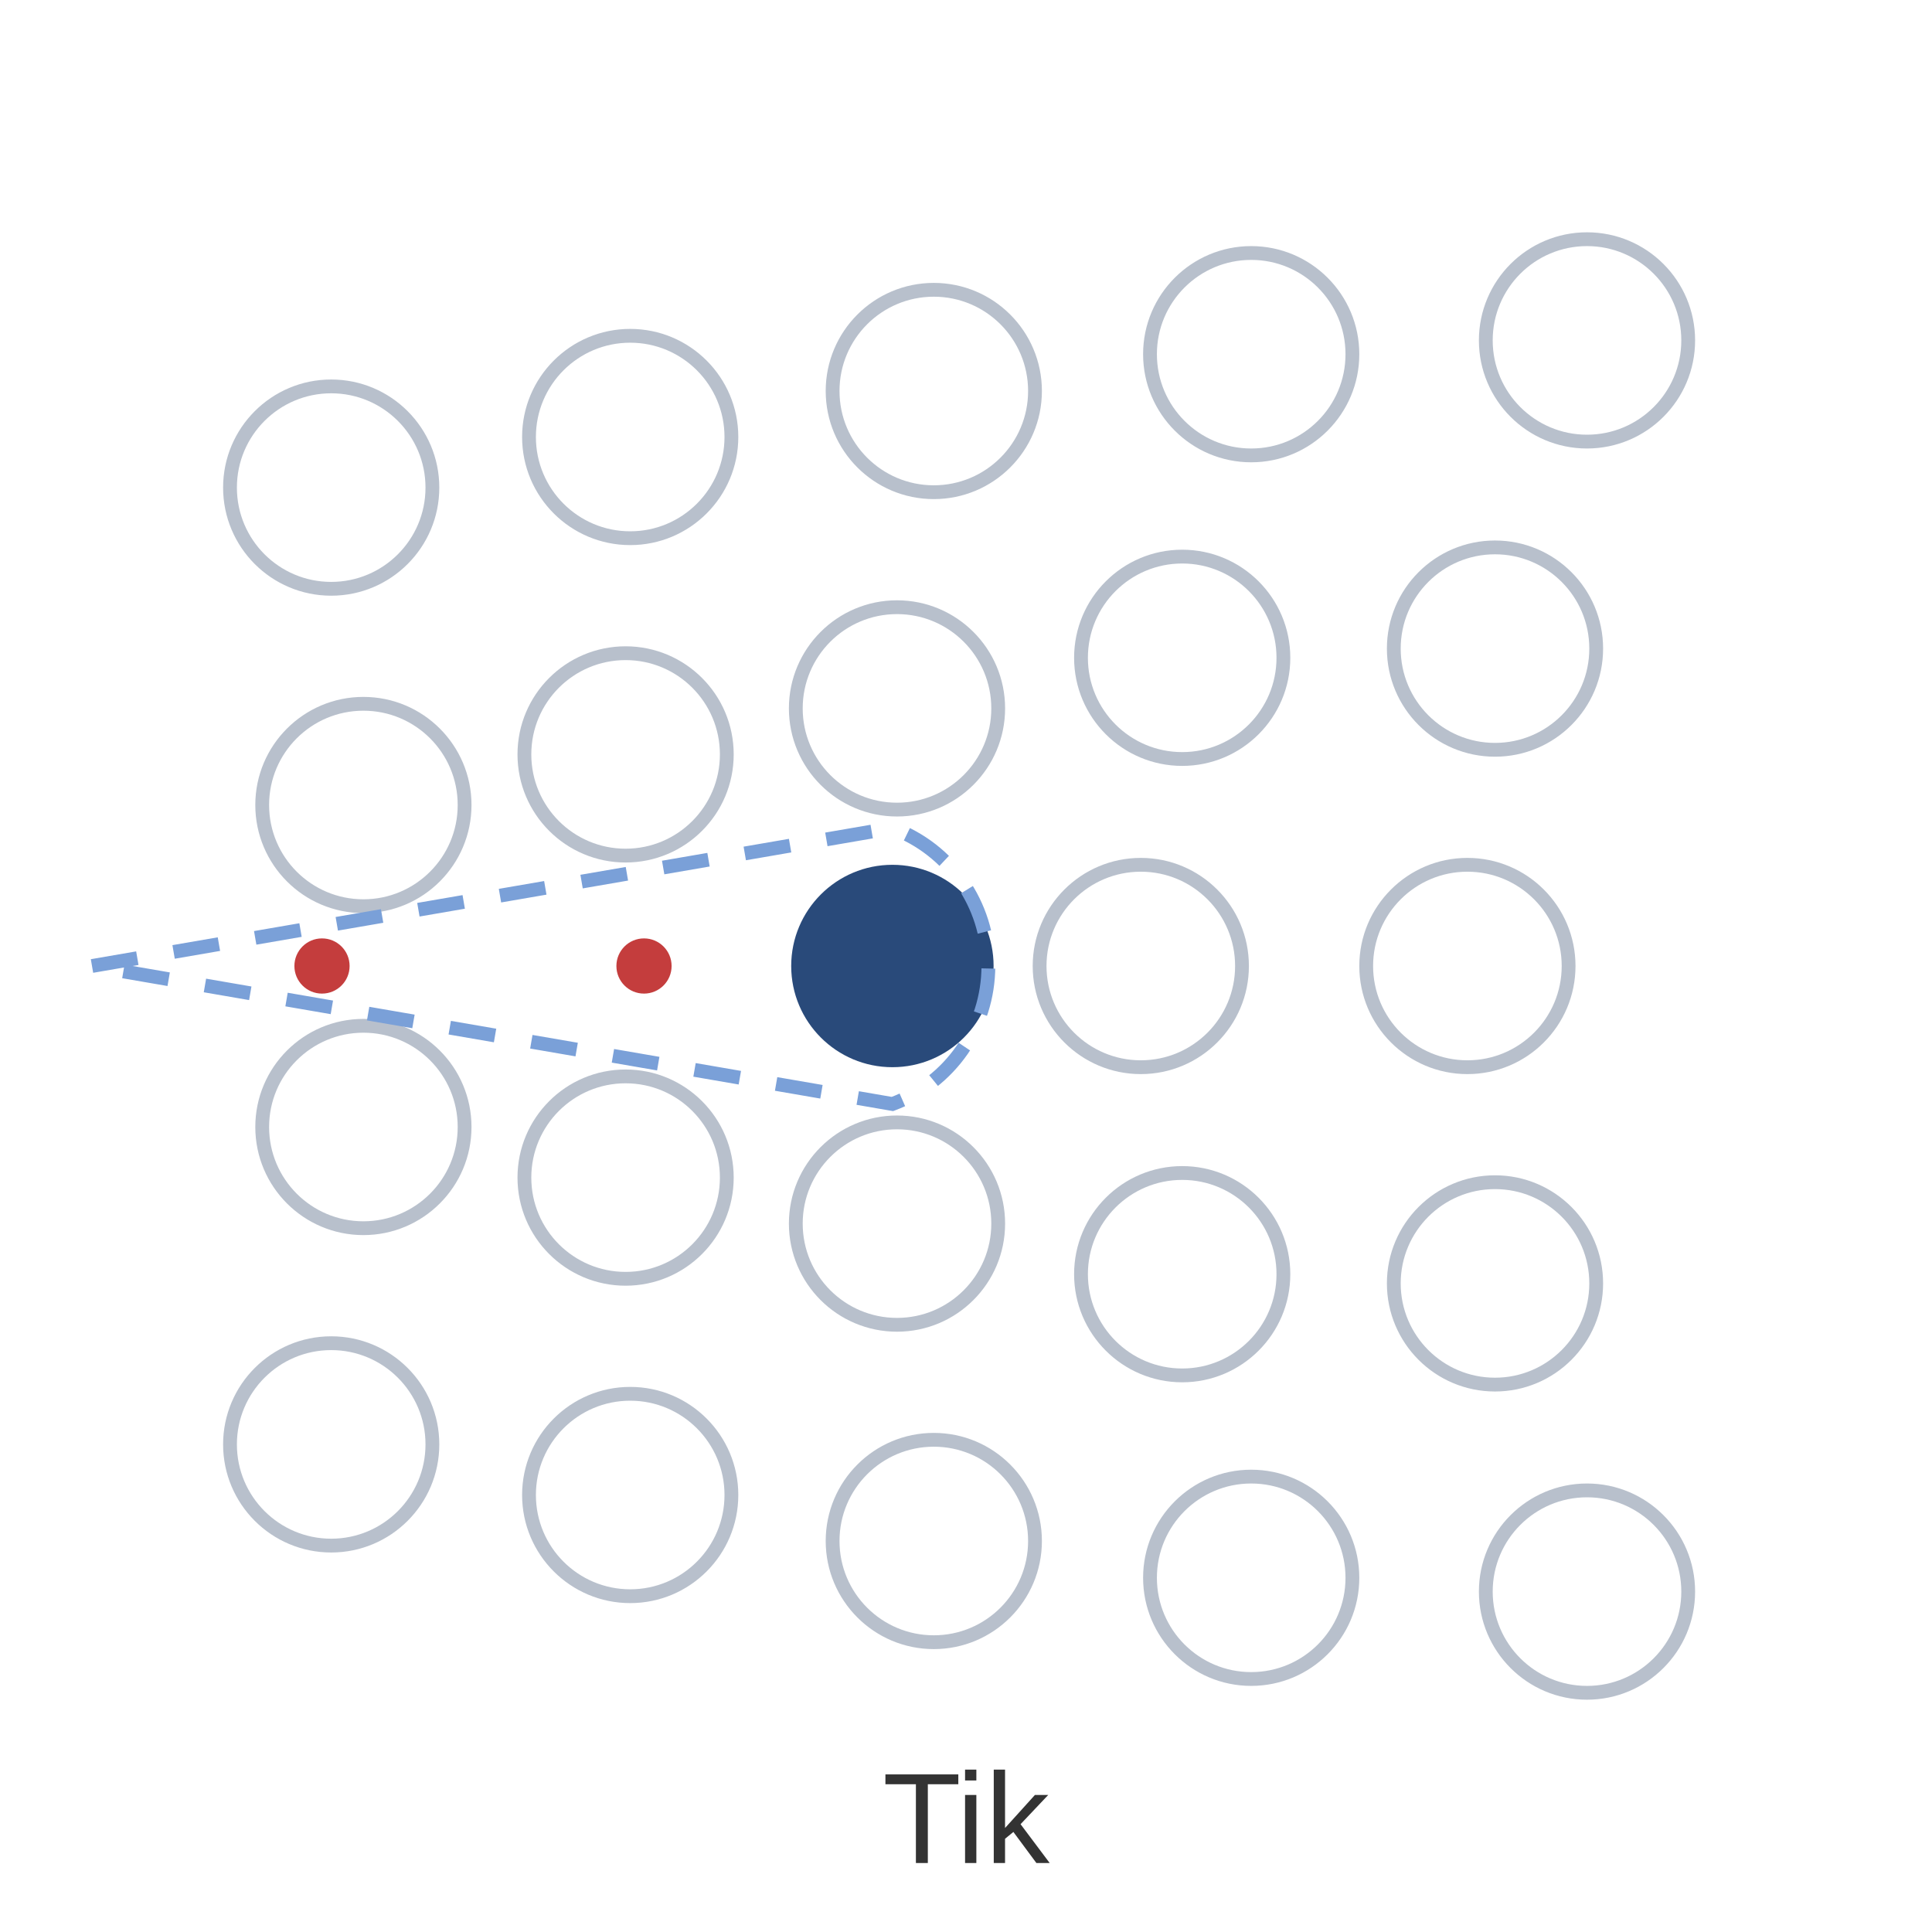
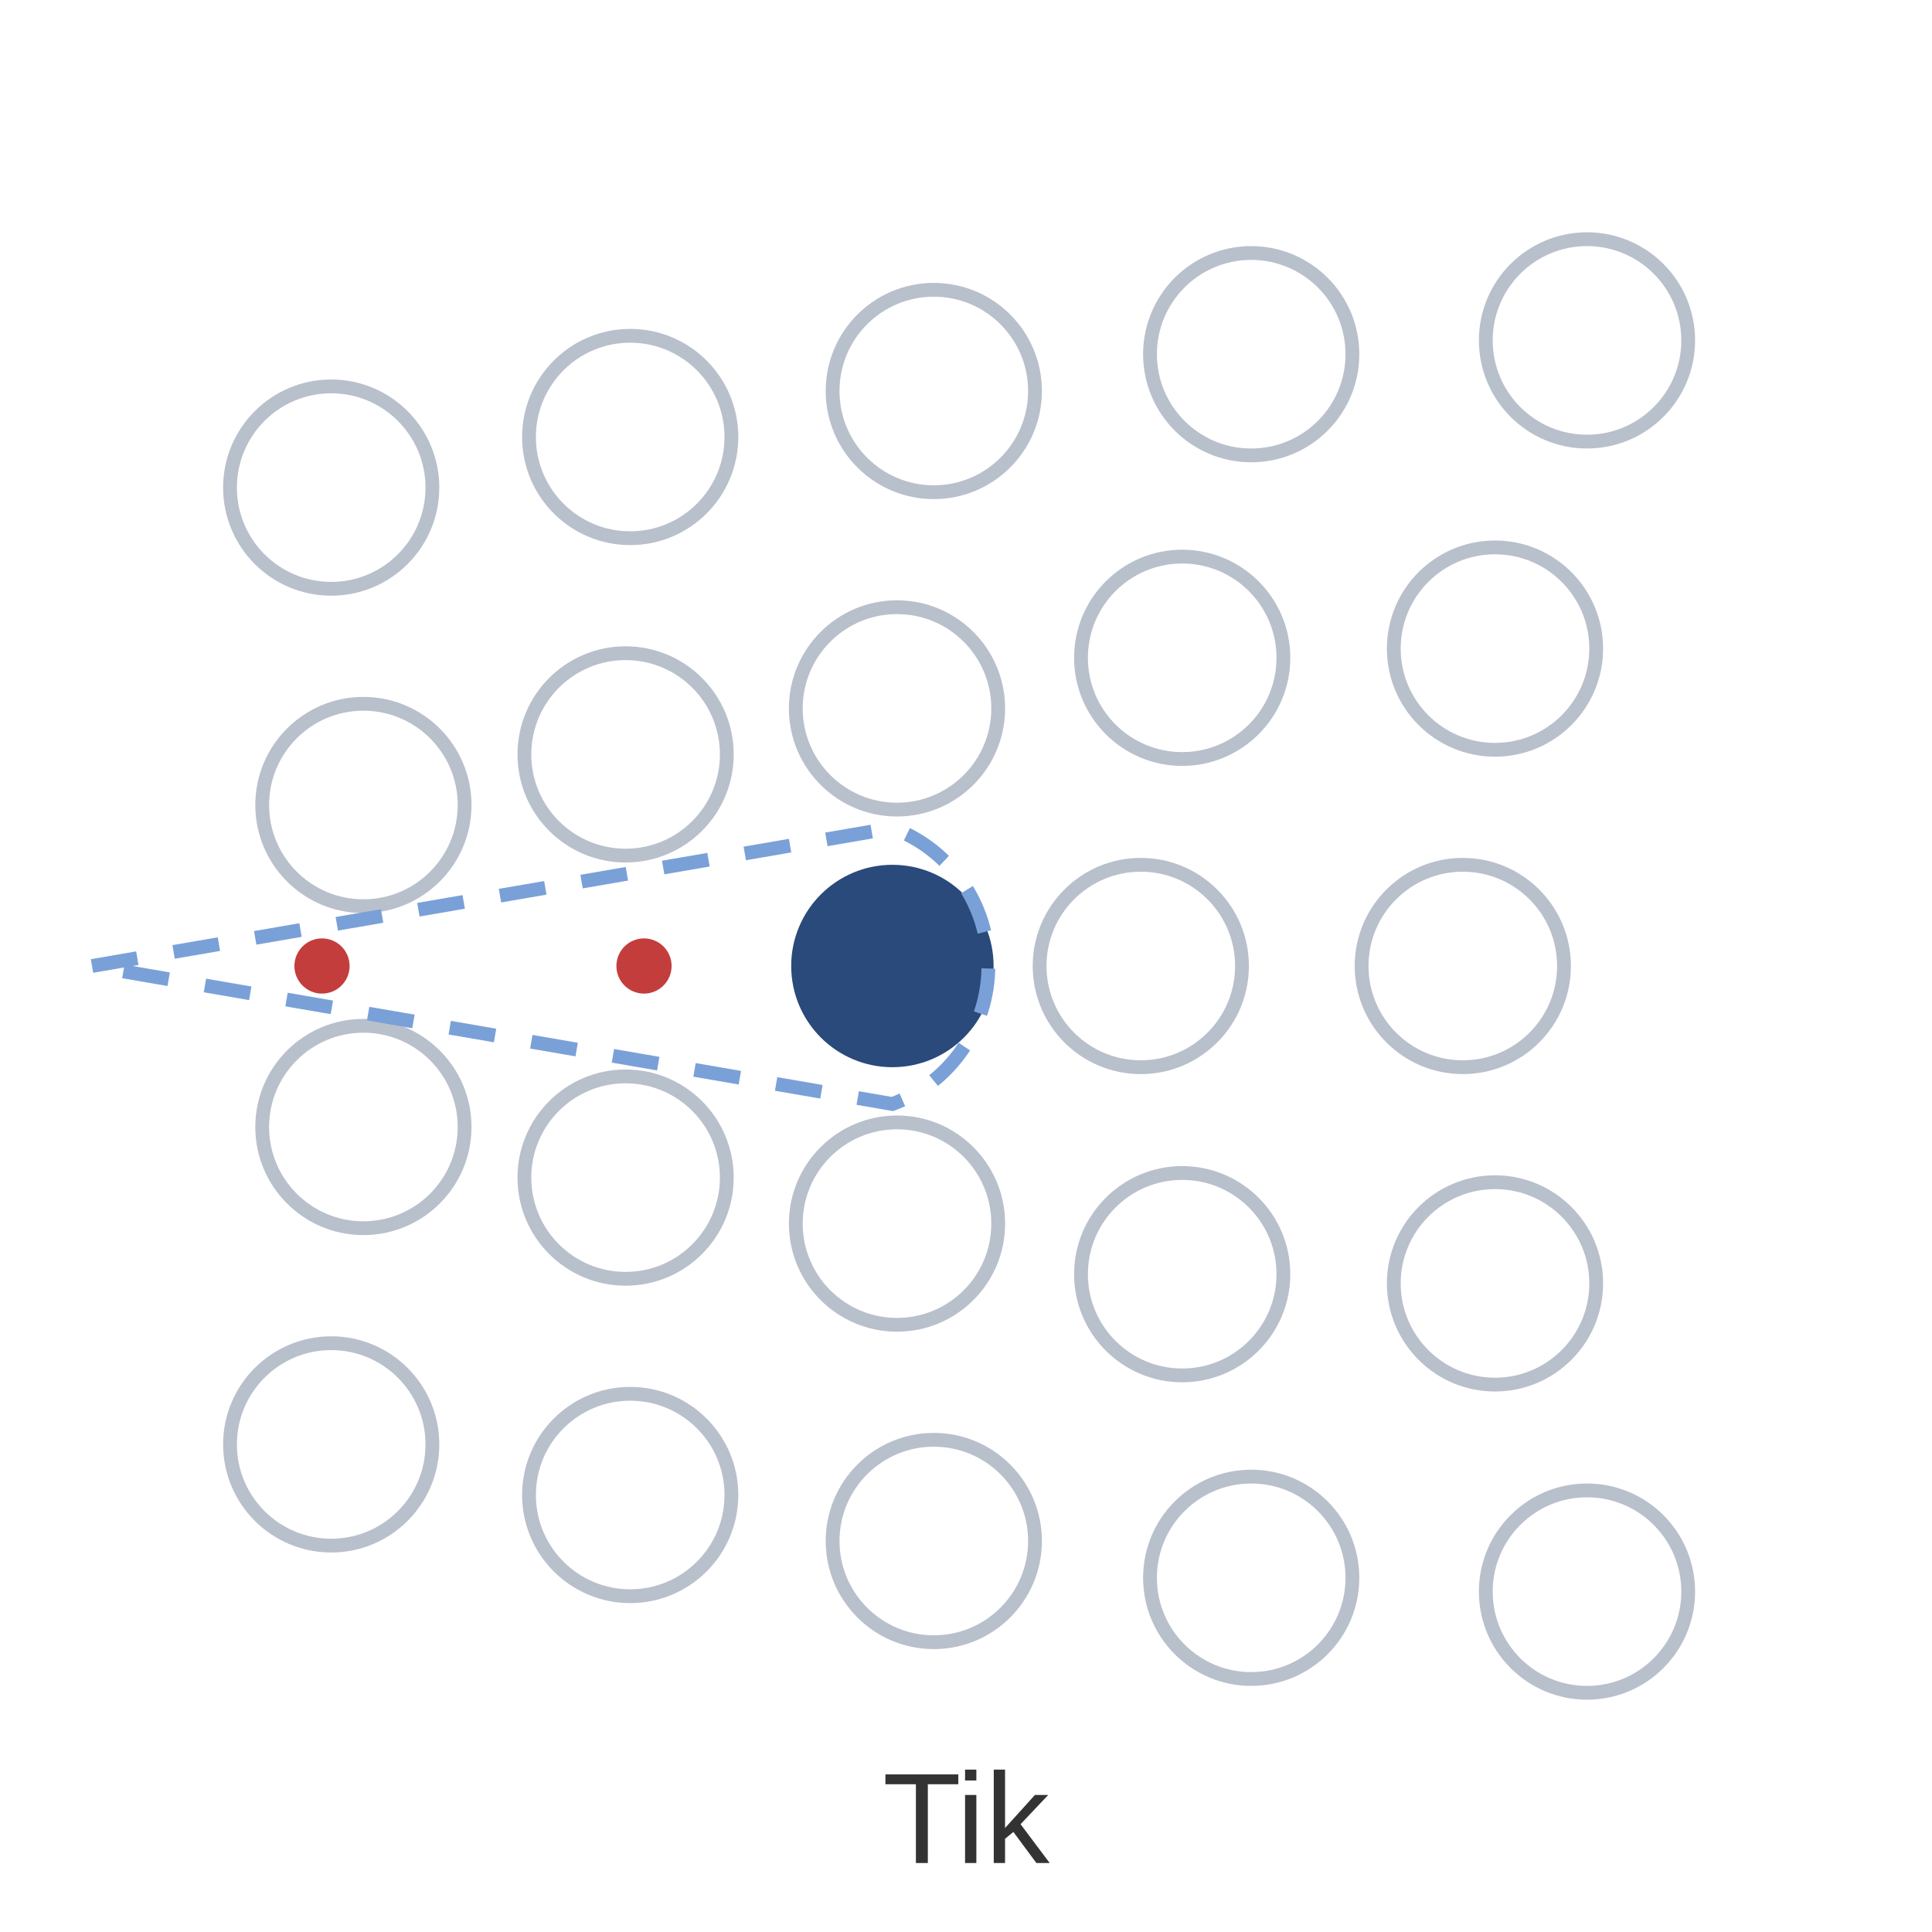
<svg xmlns="http://www.w3.org/2000/svg" width="420" height="420" viewBox="0 0 420 420">
  <rect width="100%" height="100%" fill="white" />
  <g fill="none" stroke="#b8c0cc" stroke-width="3">
    <circle cx="72" cy="106" r="22" />
    <circle cx="137" cy="95" r="22" />
    <circle cx="203" cy="85" r="22" />
    <circle cx="272" cy="77" r="22" />
    <circle cx="345" cy="74" r="22" />
    <circle cx="79" cy="175" r="22" />
    <circle cx="136" cy="164" r="22" />
    <circle cx="195" cy="154" r="22" />
    <circle cx="257" cy="143" r="22" />
    <circle cx="325" cy="141" r="22" />
    <circle cx="248" cy="210" r="22" />
-     <circle cx="319" cy="210" r="22" />
+     <circle cx="318" cy="210" r="22" />
    <circle cx="79" cy="245" r="22" />
    <circle cx="136" cy="256" r="22" />
    <circle cx="195" cy="266" r="22" />
    <circle cx="257" cy="277" r="22" />
    <circle cx="325" cy="279" r="22" />
    <circle cx="72" cy="314" r="22" />
    <circle cx="137" cy="325" r="22" />
    <circle cx="203" cy="335" r="22" />
    <circle cx="272" cy="343" r="22" />
    <circle cx="345" cy="346" r="22" />
  </g>
  <circle cx="194" cy="210" r="22" fill="#294a7a" />
  <circle cx="140" cy="210" r="6" fill="#c43d3d" />
  <circle cx="70" cy="210" r="6" fill="#c43d3d" />
  <path d="   M 20 210   L 194 180   A 32 32 0 0 1 194 240   Z" fill="none" stroke="#7aa0d8" stroke-width="3" stroke-dasharray="10 8" />
  <text x="210" y="405" text-anchor="middle" font-family="Arial, sans-serif" font-size="28" fill="#333">
    Tik
  </text>
</svg>
